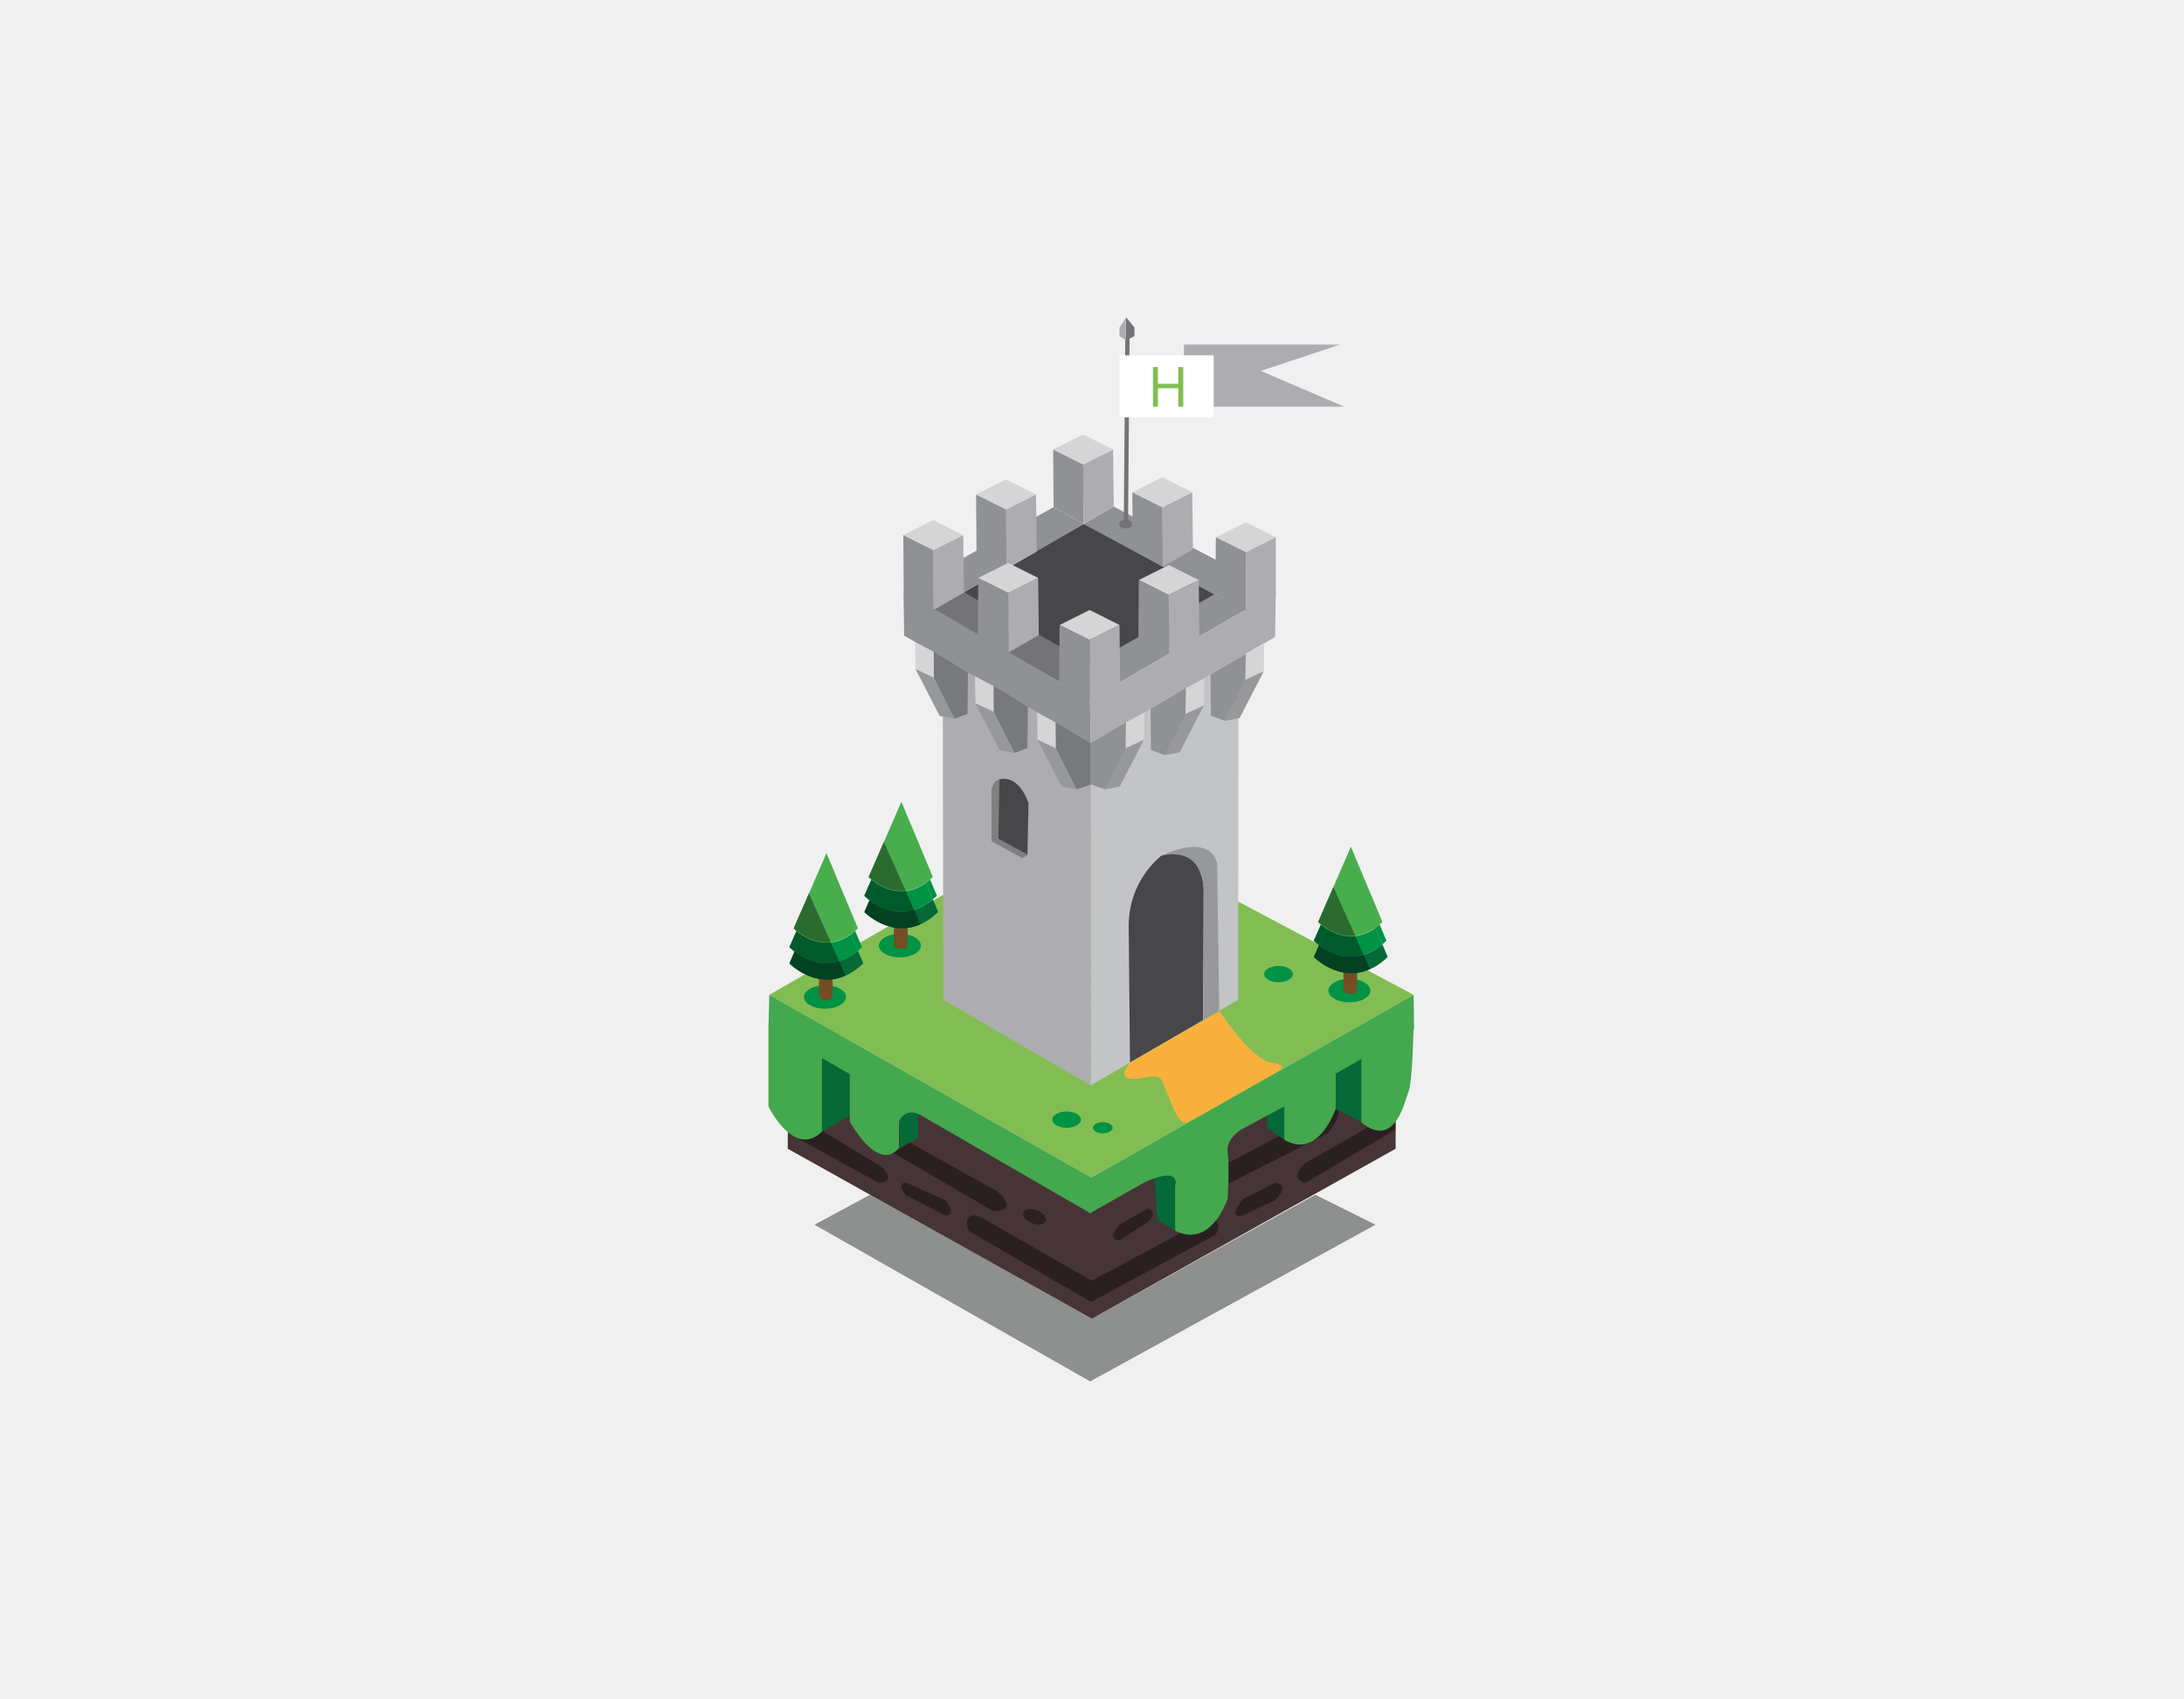
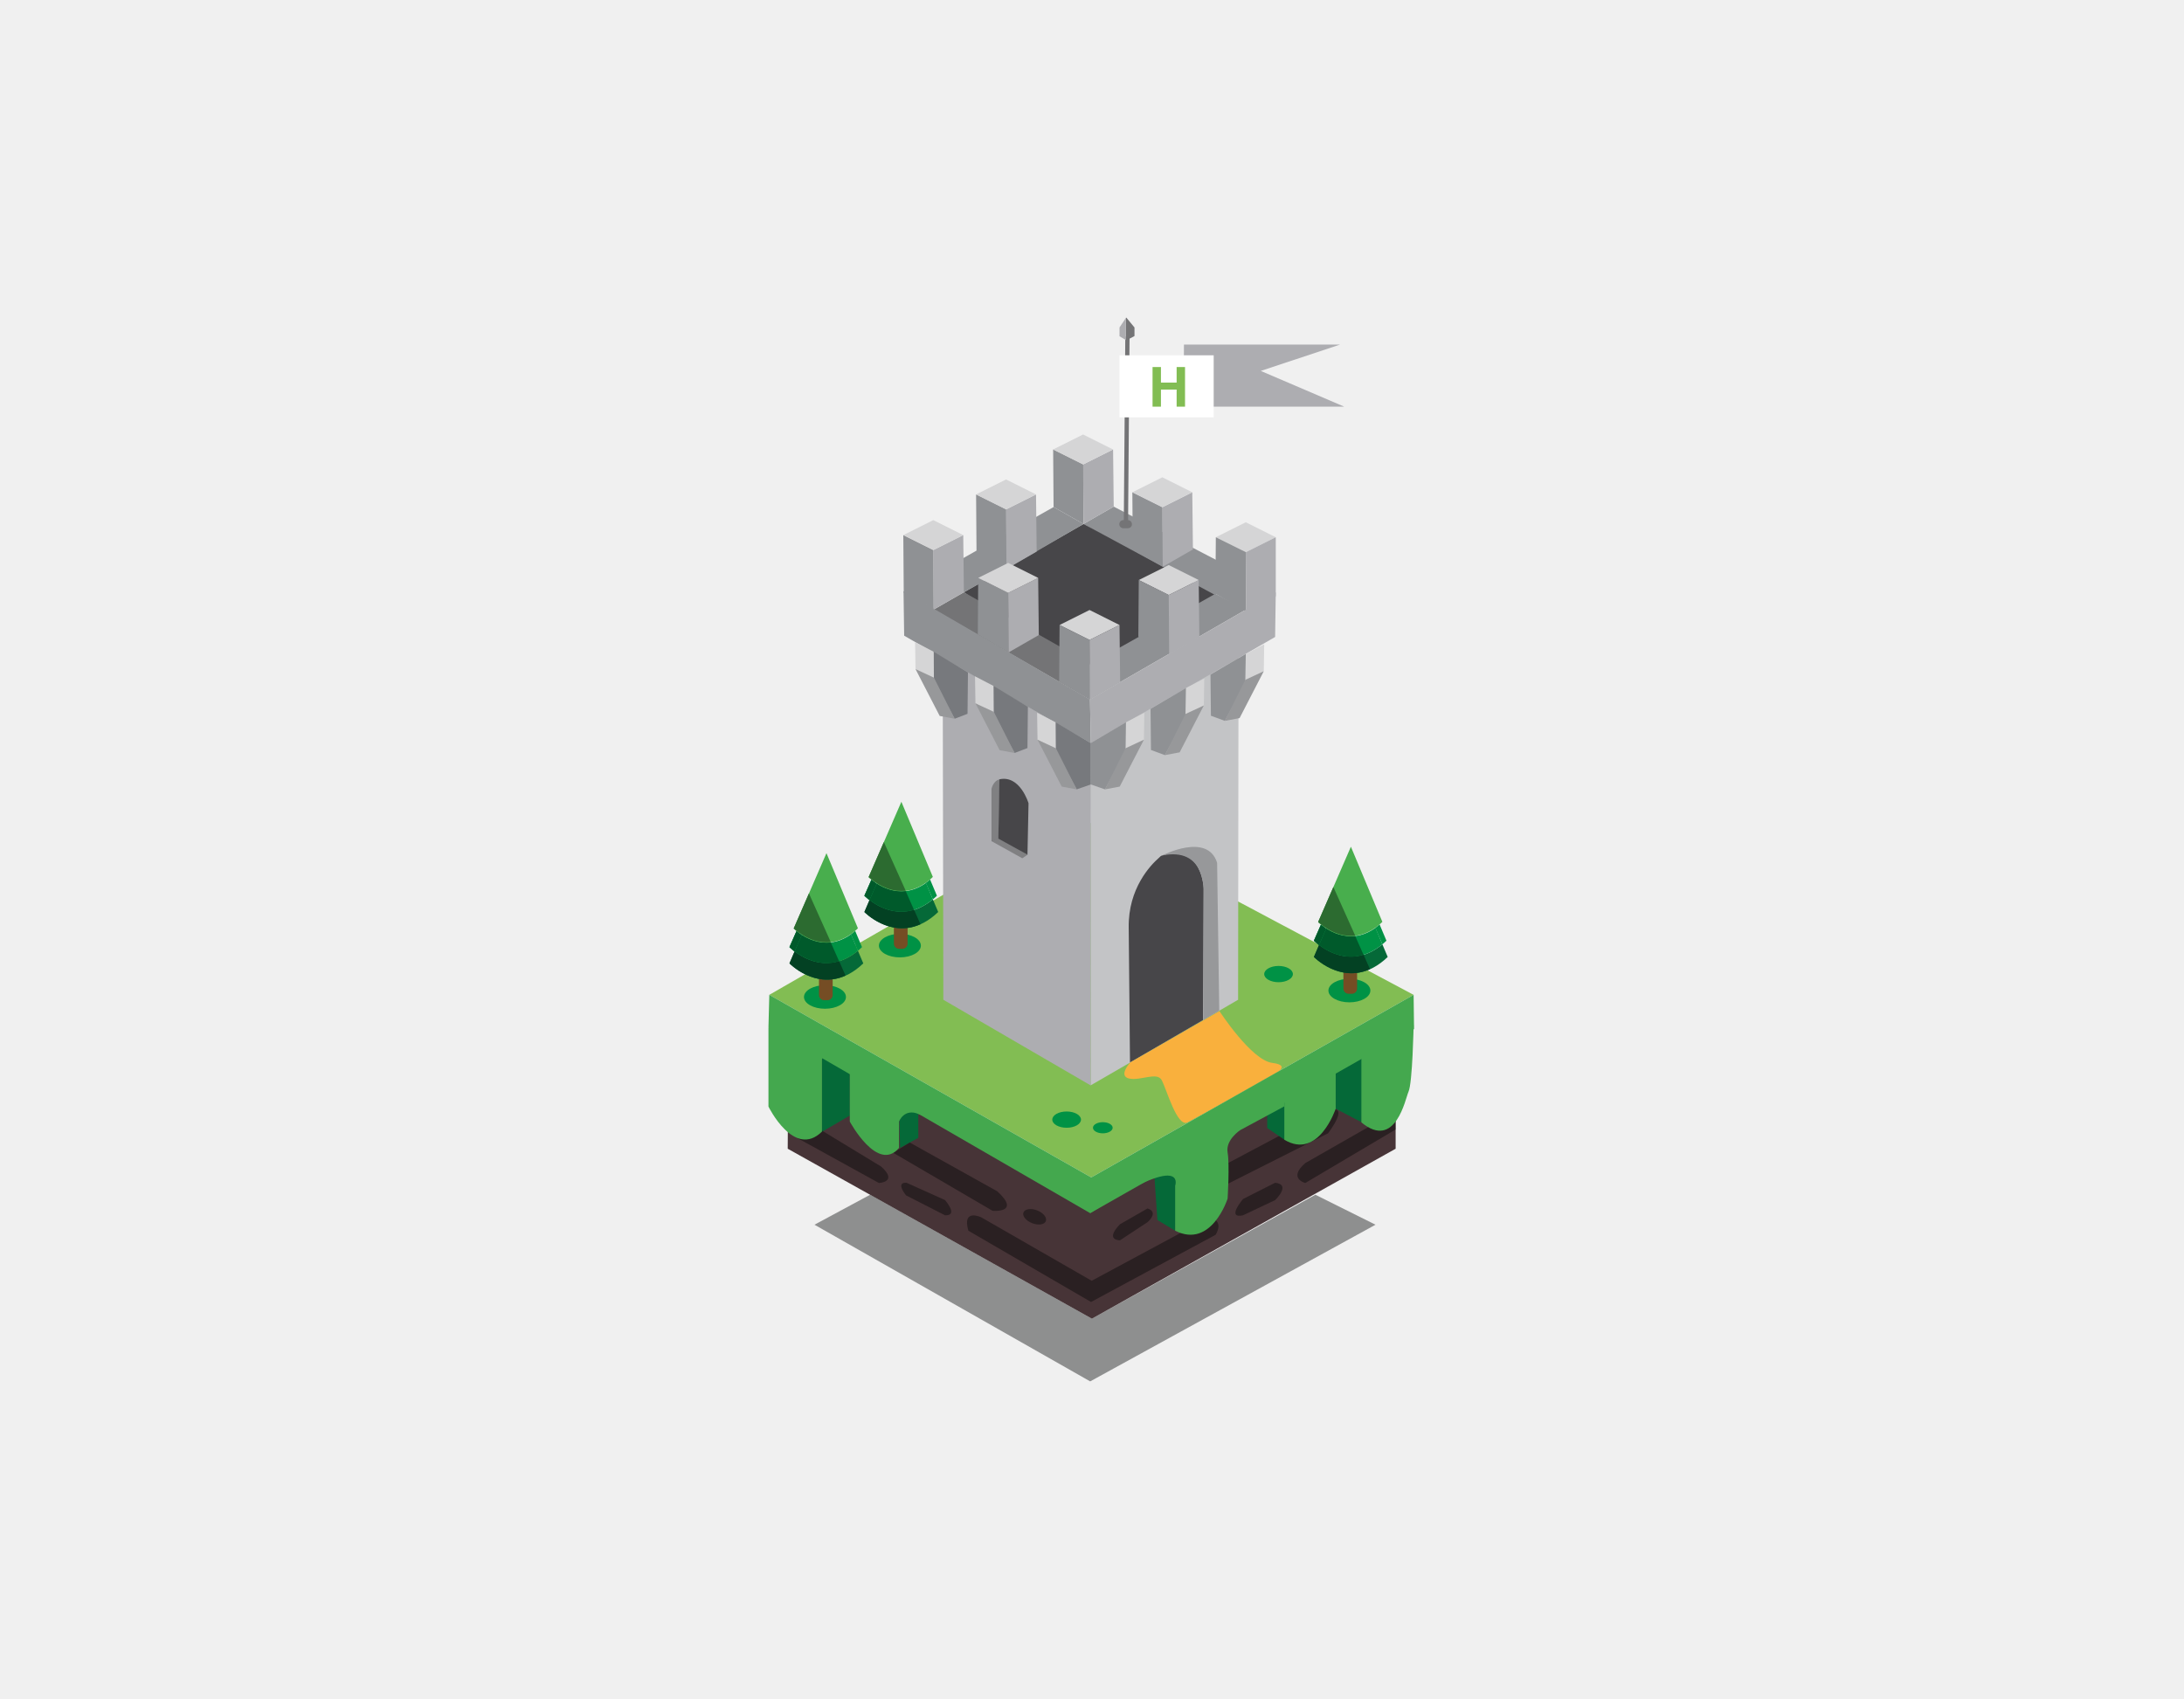
<svg xmlns="http://www.w3.org/2000/svg" version="1.1" id="Ebene_1" x="0px" y="0px" viewBox="0 0 1020.3 793.7" style="enable-background:new 0 0 1020.3 793.7;" xml:space="preserve">
  <style type="text/css">
+   #XMLID_680_ {
+     font-family: sans-serif;
+     font-weight: bold;
+   }
	.st0{fill:#473437;}
	.st1{fill:#82BD53;}
	.st2{fill:#8F9194;}
	.st3{fill:#474649;}
	.st4{fill:#ADADB1;}
	.st5{fill:#D5D5D6;}
	.st6{fill:#C3C4C6;}
	.st7{fill:#747476;}
	.st8{fill:#97989A;}
	.st9{fill:#77797D;}
	.st10{opacity:0.49;fill:#515152;enable-background:new    ;}
	.st11{opacity:0.57;fill:#44A84E;enable-background:new    ;}
	.st12{fill:#056938;}
	.st13{fill:#F9B03D;}
	.st14{fill:#009245;}
	.st15{fill:#754D24;}
	.st16{fill:#48AE4D;}
	.st17{opacity:0.39;fill:#010202;enable-background:new    ;}
	.st18{fill:none;stroke:#747476;stroke-width:2;stroke-miterlimit:10;}
	.st19{fill:#FFFFFF;}
	.st20{font-family:'Roboto-Bold';}
	.st21{font-size:25.921px;}
	.st22{opacity:0.41;}
	.st23{fill:#010202;}
	.st24{fill:#44A84E;}
	.st25{opacity:0.41;fill:#010202;enable-background:new    ;}
</style>
  <polygon id="XMLID_574_" class="st0" points="368,536.7 510.1,616.1 652,536.7 652,484 510.3,565.8 368.3,484 " />
  <polygon id="XMLID_569_" class="st1" points="359.4,464.8 509.8,550.1 660.4,464.8 504,381.6 " />
  <g id="XMLID_564_">
    <g id="XMLID_488_">
      <polygon id="XMLID_540_" class="st2" points="567.5,278.3 542.2,265.8 506.2,244.8 520.3,236.7 578.5,267   " />
      <polygon id="XMLID_539_" class="st3" points="450.3,276.7 506.2,244.8 574.7,281.8 508.6,318   " />
      <polygon id="XMLID_537_" class="st2" points="529,230 529.2,256.9 543.2,264.8 543.1,237   " />
      <polygon id="XMLID_536_" class="st4" points="557,230 557.3,256.7 543.2,264.8 543,237   " />
      <polygon id="XMLID_535_" class="st5" points="543,223 529,230 543,237 557,230   " />
      <polygon id="XMLID_489_" class="st6" points="578.4,467.1 562.1,476.6 528,496.4 509.5,507.1 509.4,347.2 578.6,307.1   " />
      <polygon id="XMLID_490_" class="st4" points="440.7,467.1 509.5,507.1 509.6,347.2 440.4,307.1   " />
      <path id="XMLID_491_" class="st7" d="M578.5,308.4" />
      <path id="XMLID_504_" class="st8" d="M450.3,276.7" />
      <polygon id="XMLID_521_" class="st7" points="509.1,310 450.3,276.7 436.2,284.8 509.2,326.8   " />
      <polygon id="XMLID_522_" class="st2" points="567.8,277.4 508.8,310.6 509.2,326.8 581.9,284.9   " />
      <polygon id="XMLID_525_" class="st5" points="509,285 495,292 509,299 523,292   " />
      <polygon id="XMLID_526_" class="st5" points="546,264 532,271 546,278 560,271   " />
      <polygon id="XMLID_528_" class="st5" points="582,244 568,251 582,258 596,251   " />
      <path id="XMLID_538_" class="st8" d="M450.3,276.7" />
      <polygon id="XMLID_492_" class="st2" points="495,292 494.8,318.4 509.2,326.8 509.1,299   " />
      <polygon id="XMLID_495_" class="st4" points="523,292 523.3,318.7 509.2,326.8 509,299   " />
      <polygon id="XMLID_501_" class="st2" points="532,271 531.8,297.4 546.2,305.4 546.1,278   " />
      <polygon id="XMLID_500_" class="st4" points="560,271 560.3,297.7 546.2,305.8 546,278   " />
      <polygon id="XMLID_503_" class="st2" points="568,251 567.8,277.4 582.2,285.8 582.1,258   " />
      <polygon id="XMLID_502_" class="st4" points="596,251 596,278.6 582.2,285.8 582,258   " />
      <g id="XMLID_1_">
        <polygon id="XMLID_4_" class="st2" points="492.2,236.9 437.2,268 450.3,276.7 470.2,265.8 506.2,244.8    " />
        <polygon id="XMLID_7_" class="st2" points="506.1,217 492,210 492.2,236.9 506.2,244.8    " />
      </g>
      <polygon id="XMLID_530_" class="st4" points="520,210 520.3,236.7 506.2,244.8 506,217   " />
      <polygon id="XMLID_529_" class="st5" points="506,203 492,210 506,217 520,210   " />
      <polygon id="XMLID_523_" class="st2" points="422.4,297 509.6,347.2 509.2,326.8 422.1,276.2   " />
      <polygon id="XMLID_542_" class="st4" points="509.6,347.2 595.7,297.6 596,276.8 509.2,326.8   " />
      <polygon id="XMLID_534_" class="st2" points="456,231 456.2,257.9 470.2,265.8 470.1,238   " />
      <polygon id="XMLID_533_" class="st4" points="484,231 484.3,257.7 470.2,265.8 470,238   " />
      <polygon id="XMLID_532_" class="st5" points="470,224 456,231 470,238 484,231   " />
      <polygon id="XMLID_497_" class="st2" points="457,270 456.8,296.4 471.2,304.8 471.1,277   " />
      <polygon id="XMLID_496_" class="st4" points="485,270 485.3,296.7 471.2,304.8 471,277   " />
      <polygon id="XMLID_524_" class="st5" points="471,263 457,270 471,277 485,270   " />
      <polygon id="XMLID_499_" class="st2" points="422,250 422.2,276.9 436.2,284.8 436.1,257   " />
      <polygon id="XMLID_498_" class="st4" points="450,250 450.3,276.7 436.2,284.8 436,257   " />
      <polygon id="XMLID_527_" class="st5" points="436,243 422,250 436,257 450,250   " />
    </g>
    <polygon id="XMLID_543_" class="st5" points="427.5,300 427.7,312.6 436.3,318.2 436.2,304.5  " />
    <polygon id="XMLID_545_" class="st9" points="452.2,314.2 436.2,304.5 436.3,318.2 446,335.8 452,333.5  " />
    <polygon id="XMLID_544_" class="st8" points="446,335.8 436.3,316.6 427.7,312.6 439,334.5  " />
    <polygon id="XMLID_549_" class="st5" points="455.5,316 455.7,328.6 464.3,334.2 464.2,320.5  " />
    <polygon id="XMLID_548_" class="st9" points="480.2,330.2 464.2,320.5 464.3,334.2 474,351.8 480,349.5  " />
    <polygon id="XMLID_547_" class="st8" points="474,351.8 464.3,332.6 455.7,328.6 467,350.5  " />
    <polygon id="XMLID_553_" class="st5" points="484.5,333 484.7,345.6 493.3,351.2 493.2,337.5  " />
    <polygon id="XMLID_552_" class="st9" points="509.6,347.2 493.2,337.5 493.3,351.2 503,368.8 509.6,366.5  " />
    <polygon id="XMLID_551_" class="st8" points="503,368.8 493.3,349.6 484.7,345.6 496,367.5  " />
    <g id="XMLID_554_">
      <polygon id="XMLID_557_" class="st5" points="534.6,333 534.4,345.6 525.8,351.2 526,337.5   " />
      <polygon id="XMLID_556_" class="st2" points="509.5,347.2 526,337.5 525.8,351.2 516.2,368.8 509.6,366.5   " />
      <polygon id="XMLID_555_" class="st8" points="516.2,368.8 525.8,349.6 534.4,345.6 523.1,367.5   " />
    </g>
    <polygon id="XMLID_560_" class="st5" points="590.6,301 590.4,313.6 581.8,319.2 582,305.5  " />
    <polygon id="XMLID_559_" class="st2" points="565.5,315.2 582,305.5 581.8,319.2 572.2,336.8 565.7,334.4  " />
    <polygon id="XMLID_558_" class="st8" points="572.2,336.8 581.8,317.6 590.4,313.6 579.1,335.5  " />
    <polygon id="XMLID_563_" class="st5" points="562.6,317 562.4,329.6 553.8,335.2 554,321.5  " />
    <polygon id="XMLID_562_" class="st2" points="537.5,331.2 554,321.5 553.8,335.2 544.2,352.8 537.7,350.4  " />
    <polygon id="XMLID_561_" class="st8" points="544.2,352.8 553.8,333.6 562.4,329.6 551.1,351.5  " />
  </g>
  <polygon id="XMLID_565_" class="st10" points="466.5,391 466.3,391.1 463.2,393 477.6,401 480.1,399.3 " />
  <path id="XMLID_567_" class="st10" d="M467,364.1l-0.5,26.9l-3.3,2.1v-24.6C463.2,368.5,464,364.8,467,364.1z" />
  <path id="XMLID_566_" class="st3" d="M466.4,391.8l13.6,7.5l0.5-24c0,0-3.9-13.3-13.6-11.2L466.4,391.8z" />
  <path id="XMLID_568_" class="st3" d="M527.3,433.4l0.6,63l34.1-19.8l0.4-61c0,0-0.5-21.5-19.2-16c-1.1,0.3-1,0.5-1.8,1.2  C537.6,404.1,527,415,527.3,433.4z" />
  <path id="XMLID_570_" class="st8" d="M569.6,472.2l-7.5,4.4l0.1-61c0,0,0.8-20-19.3-15.9c0,0,21.2-11,25.7,3.4L569.6,472.2z" />
  <path id="XMLID_578_" class="st11" d="M590.8,518.9" />
  <path id="XMLID_575_" class="st12" d="M384,528.8l13-7.6V502c0,0-9.3-18.5-13-7V528.8z" />
  <polygon id="XMLID_550_" class="st12" points="420.5,536.3 429,531.6 429,517 420,517 " />
  <polygon id="XMLID_579_" class="st12" points="636,524.3 624,518 623.4,488.3 638.8,484.4 " />
  <polygon id="XMLID_581_" class="st12" points="549,575 540.7,570 539.1,546.6 550.9,548.2 " />
  <path id="XMLID_583_" class="st13" d="M528,496.4c0,0-5.8,6.3-0.5,7.5s13.2-3.4,15.3,0.9c2.2,4.2,7.1,21.9,11.9,19.6  c4.7-2.3,39.7-22.1,39.7-22.1s9.8-4.5,0-5.7s-24.7-24.2-24.7-24.2L528,496.4z" />
  <ellipse id="XMLID_582_" class="st14" cx="498.3" cy="523.1" rx="6.7" ry="3.8" />
  <ellipse id="XMLID_584_" class="st14" cx="597.3" cy="455.1" rx="6.7" ry="3.8" />
  <ellipse id="XMLID_585_" class="st14" cx="515.2" cy="526.9" rx="4.6" ry="2.6" />
  <g id="tree_x5F_1">
    <ellipse id="XMLID_586_" class="st14" cx="385.4" cy="465.8" rx="9.8" ry="5.5" />
    <path id="XMLID_587_" class="st15" d="M386.6,467.3H385c-1.3,0-2.4-1.1-2.4-2.4v-10.5c0-1.3,1.1-2.4,2.4-2.4h1.6   c1.3,0,2.4,1.1,2.4,2.4v10.5C389,466.2,387.9,467.3,386.6,467.3z" />
    <g>
      <animateTransform repeatCount="indefinite" attributeName="transform" type="rotate" values="0 0 0; 0.7 214 88; 0 0 0" dur="4s" />
      <g id="XMLID_589_">
        <path id="XMLID_603_" class="st14" d="M372.1,435l-3.3,7.5c0,0,0.9,0.9,2.4,2.1l3.4-7.7C373.6,436.1,372.7,435.5,372.1,435z" />
        <path id="XMLID_602_" class="st14" d="M400.8,444.2c0.6-0.5,1.3-1.1,1.9-1.7l-3.2-7.6c-0.7,0.6-1.3,1.1-2,1.6L400.8,444.2z" />
        <path id="XMLID_600_" class="st12" d="M400.8,444.2c-12.8,10.6-24.6,4.1-29.5,0.3l-2.4,5.6c0,0,16.6,17.1,34.4,0L400.8,444.2z" />
        <path id="XMLID_599_" class="st14" d="M400.8,444.2l-3.2-7.7c-9.5,6.8-18.2,3.4-23,0.3l-3.4,7.7     C376.2,448.3,388,454.8,400.8,444.2z" />
        <path id="XMLID_6_" class="st16" d="M386.1,398.6l-15.3,35.2c0,0,0.4,0.5,1.3,1.1c0.6,0.5,1.5,1.2,2.5,1.8     c4.8,3.1,13.5,6.5,23-0.3c0.7-0.5,1.3-1,2-1.6c0.4-0.3,0.8-0.7,1.2-1.1L386.1,398.6z" />
      </g>
      <g id="XMLID_605_">
        <path id="XMLID_618_" class="st16" d="M372.1,435l6.7-15.5l-0.9-2l-7.1,16.3C370.8,433.8,371.3,434.3,372.1,435z" />
        <path id="XMLID_620_" class="st14" d="M372.1,435l-3.3,7.5c0,0,0.9,0.9,2.4,2.1l3.4-7.7C373.6,436.1,372.7,435.5,372.1,435z" />
        <path id="XMLID_619_" class="st17" d="M372.1,435l-3.3,7.5c0,0,0.9,0.9,2.4,2.1l3.4-7.7C373.6,436.1,372.7,435.5,372.1,435z" />
        <path id="XMLID_622_" class="st16" d="M380.5,423.2l-1.7-3.8l-6.7,15.5c0.6,0.5,1.5,1.2,2.5,1.8L380.5,423.2z" />
        <path id="XMLID_624_" class="st12" d="M371.2,444.5l-2.4,5.6c0,0,11.8,12.2,26.2,5.7l-3-6.8C382.8,451.9,375,447.4,371.2,444.5z" />
        <path id="XMLID_623_" class="st17" d="M371.2,444.5l-2.4,5.6c0,0,11.8,12.2,26.2,5.7l-3-6.8C382.8,451.9,375,447.4,371.2,444.5z" />
        <path id="XMLID_626_" class="st14" d="M392,449.1l-3.9-8.8c-5.6,0.6-10.4-1.5-13.5-3.5l-3.4,7.7C375,447.4,382.8,451.9,392,449.1     z" />
        <path id="XMLID_625_" class="st17" d="M392,449.1l-3.9-8.8c-5.6,0.6-10.4-1.5-13.5-3.5l-3.4,7.7C375,447.4,382.8,451.9,392,449.1     z" />
        <path id="XMLID_628_" class="st16" d="M388.1,440.3l-7.6-17.1l-5.9,13.6C377.7,438.8,382.5,441,388.1,440.3z" />
        <path id="XMLID_8_" class="st17" d="M380.5,423.2l-1.7-3.8l-0.9-2l-7.1,16.3c0,0,0.4,0.5,1.3,1.1c0.6,0.5,1.5,1.2,2.5,1.8     c3.1,2,7.9,4.2,13.5,3.5L380.5,423.2z" />
      </g>
    </g>
  </g>
  <line id="XMLID_683_" class="st18" x1="526" y1="244.8" x2="526.7" y2="157.2" />
  <g id="flag_x5F_grey">
    <polygon id="flag_x5F_1" class="st4" points="628,190 553,190 553.1,161 626,161 589,173.3  " />
    <animateMotion fill="remove" values="4,2; 0,0; 4,2;" additive="replace" calcMode="paced" dur="3s" accumulate="none" restart="always" repeatCount="indefinite">
		</animateMotion>
  </g>
  <g id="flag_x5F_0">
    <rect id="XMLID_679_" x="523" y="166" class="st19" width="44" height="29" />
    <text id="XMLID_680_" transform="matrix(1 0 0 1 536.1096 190)" class="st1 st20 st21">H</text>
    <animateMotion fill="remove" values="0,0; 0,4; 0,0" additive="replace" calcMode="paced" dur="3s" accumulate="none" restart="always" repeatCount="indefinite">
		</animateMotion>
  </g>
  <g id="XMLID_685_">
    <polygon id="XMLID_686_" class="st7" points="526.2,148.4 526,148.5 526,158.9 526.2,159 530,157 530,153  " />
    <polygon id="XMLID_688_" class="st4" points="523,153 523,157.1 526,158.9 526,148.5  " />
  </g>
  <g id="XMLID_696_" class="st22">
    <path id="XMLID_687_" class="st23" d="M372.5,531.7l38.1,21c0,0,9.2-0.4,1-7.7l-30.3-18.4L372.5,531.7z" />
    <path id="XMLID_689_" class="st23" d="M417.3,538.6l46.4,27.1c0,0,13.5,1.2,2.2-9.1L425,533.8L417.3,538.6z" />
    <path id="XMLID_690_" class="st23" d="M452.4,575l57.3,33.3l58.2-31.4c0,0,4.4-6.6-2.9-8.1l-55,29.6l-51.5-29.6   C458.5,568.8,449.3,564.3,452.4,575z" />
    <path id="XMLID_691_" class="st23" d="M580.7,567.8l15-7.1c0,0,7.7-7.3,0-8.1l-15,7.6C580.7,560.3,572.7,569.5,580.7,567.8z" />
    <path id="XMLID_692_" class="st23" d="M569.6,555.1l50.8-25.6c0,0,11.8-15.2-1.3-10.2l-53.5,28.4L569.6,555.1z" />
    <path id="XMLID_693_" class="st23" d="M652,527.7l-42.2,25c0,0-8.3-2.1,0-9.3l42.2-24.1V527.7z" />
    <path id="XMLID_694_" class="st23" d="M523.2,579.5l12.9-8.5c0,0,5.5-4.6,0-6.4l-12.9,7.4C523.2,572.1,515.9,579,523.2,579.5z" />
    <path id="XMLID_695_" class="st23" d="M441.5,567.8l-18.2-9.3c0,0-5.2-6.2,0.2-5.9l18,8.1C441.5,560.8,448,568,441.5,567.8z" />
    <ellipse id="XMLID_684_" transform="matrix(-0.9318 -0.363 0.363 -0.9318 727.3859 1273.792)" class="st23" cx="483.4" cy="568.6" rx="5.6" ry="3.2" />
  </g>
  <polygon id="XMLID_580_" class="st12" points="600.2,532.6 592,527 592,515 603,510 " />
  <path id="XMLID_577_" class="st24" d="M600,516.9L579.4,528c0,0-6.9,4.5-5.9,10.4c1,5.8,0,21.6,0,21.6s-7.5,23.6-24.5,15v-21  c0,0,6-16.8-39.7,12.8l7.8-16.7l82.9-43V516.9z" />
  <path id="XMLID_576_" class="st24" d="M660.4,479c0,0-0.5,27-2.4,31.1c-1.4,3-6,27.5-22,14.3V493c0,0-5-7.5-12,7.5V518  c0,0-8,24.1-24,14.5V507l58.4-34L660.4,479z" />
  <polygon id="XMLID_3_" class="st24" points="660.4,464.8 509.8,550.1 359.4,464.8 359,479.9 509.3,566.8 660.6,480.8 " />
  <path id="XMLID_546_" class="st24" d="M359,480v37c0,0,12,24.5,25,11.7V495c0,0,3-11.7,13,6.8V524c0,0,13,24.2,23,12.3V524  c0,0,2.4-6.5,9.4-3.4s6.2-4.7,6.2-4.7l-62.3-38.4L359,480z" />
  <polygon id="XMLID_2_" class="st25" points="614.5,558.2 510.1,616.1 406.5,558.2 380.5,572.2 509.3,645.4 642.6,572.2 " />
  <g id="tree_x5F_2">
    <ellipse id="XMLID_27_" class="st14" cx="420.4" cy="441.8" rx="9.8" ry="5.5" />
    <path id="XMLID_26_" class="st15" d="M421.6,443.3H420c-1.3,0-2.4-1.1-2.4-2.4v-10.5c0-1.3,1.1-2.4,2.4-2.4h1.6   c1.3,0,2.4,1.1,2.4,2.4v10.5C424,442.2,422.9,443.3,421.6,443.3z" />
    <g>
      <animateTransform repeatCount="indefinite" attributeName="transform" type="rotate" values="0 0 0; 0.25 214 88; 0 0 0;" dur="4s" />
      <g id="XMLID_20_">
        <path id="XMLID_25_" class="st14" d="M407.1,411l-3.3,7.5c0,0,0.9,0.9,2.4,2.1l3.4-7.7C408.6,412.1,407.7,411.5,407.1,411z" />
        <path id="XMLID_24_" class="st14" d="M435.8,420.2c0.6-0.5,1.3-1.1,1.9-1.7l-3.2-7.6c-0.7,0.6-1.3,1.1-2,1.6L435.8,420.2z" />
        <path id="XMLID_23_" class="st12" d="M435.8,420.2c-12.8,10.6-24.6,4.1-29.5,0.3l-2.4,5.6c0,0,16.6,17.1,34.4,0L435.8,420.2z" />
        <path id="XMLID_22_" class="st14" d="M435.8,420.2l-3.2-7.7c-9.5,6.8-18.2,3.4-23,0.3l-3.4,7.7     C411.2,424.3,423,430.8,435.8,420.2z" />
        <path id="XMLID_21_" class="st16" d="M421.1,374.6l-15.3,35.2c0,0,0.4,0.5,1.3,1.1c0.6,0.5,1.5,1.2,2.5,1.8     c4.8,3.1,13.5,6.5,23-0.3c0.7-0.5,1.3-1,2-1.6c0.4-0.3,0.8-0.7,1.2-1.1L421.1,374.6z" />
      </g>
      <g id="XMLID_9_">
        <path id="XMLID_19_" class="st16" d="M407.1,411l6.7-15.5l-0.9-2l-7.1,16.3C405.8,409.8,406.3,410.3,407.1,411z" />
        <path id="XMLID_18_" class="st14" d="M407.1,411l-3.3,7.5c0,0,0.9,0.9,2.4,2.1l3.4-7.7C408.6,412.1,407.7,411.5,407.1,411z" />
        <path id="XMLID_17_" class="st17" d="M407.1,411l-3.3,7.5c0,0,0.9,0.9,2.4,2.1l3.4-7.7C408.6,412.1,407.7,411.5,407.1,411z" />
        <path id="XMLID_16_" class="st16" d="M415.5,399.2l-1.7-3.8l-6.7,15.5c0.6,0.5,1.5,1.2,2.5,1.8L415.5,399.2z" />
        <path id="XMLID_15_" class="st12" d="M406.2,420.5l-2.4,5.6c0,0,11.8,12.2,26.2,5.7l-3-6.8C417.8,427.9,410,423.4,406.2,420.5z" />
        <path id="XMLID_14_" class="st17" d="M406.2,420.5l-2.4,5.6c0,0,11.8,12.2,26.2,5.7l-3-6.8C417.8,427.9,410,423.4,406.2,420.5z" />
        <path id="XMLID_13_" class="st14" d="M427,425.1l-3.9-8.8c-5.6,0.6-10.4-1.5-13.5-3.5l-3.4,7.7C410,423.4,417.8,427.9,427,425.1z     " />
        <path id="XMLID_12_" class="st17" d="M427,425.1l-3.9-8.8c-5.6,0.6-10.4-1.5-13.5-3.5l-3.4,7.7C410,423.4,417.8,427.9,427,425.1z     " />
        <path id="XMLID_11_" class="st16" d="M423.1,416.3l-7.6-17.1l-5.9,13.6C412.7,414.8,417.5,417,423.1,416.3z" />
        <path id="XMLID_10_" class="st17" d="M415.5,399.2l-1.7-3.8l-0.9-2l-7.1,16.3c0,0,0.4,0.5,1.3,1.1c0.6,0.5,1.5,1.2,2.5,1.8     c3.1,2,7.9,4.2,13.5,3.5L415.5,399.2z" />
      </g>
    </g>
  </g>
  <g id="tree_x5F_3">
    <ellipse id="XMLID_47_" class="st14" cx="630.4" cy="462.8" rx="9.8" ry="5.5" />
    <path id="XMLID_46_" class="st15" d="M631.6,464.3H630c-1.3,0-2.4-1.1-2.4-2.4v-10.5c0-1.3,1.1-2.4,2.4-2.4h1.6   c1.3,0,2.4,1.1,2.4,2.4v10.5C634,463.2,632.9,464.3,631.6,464.3z" />
    <g>
      <animateTransform repeatCount="indefinite" attributeName="transform" type="rotate" values="0 0 0; 0.25 214 88; 0 0 0;" dur="4s" />
      <g id="XMLID_40_">
        <path id="XMLID_45_" class="st14" d="M617.1,432l-3.3,7.5c0,0,0.9,0.9,2.4,2.1l3.4-7.7C618.6,433.1,617.7,432.5,617.1,432z" />
        <path id="XMLID_44_" class="st14" d="M645.8,441.2c0.6-0.5,1.3-1.1,1.9-1.7l-3.2-7.6c-0.7,0.6-1.3,1.1-2,1.6L645.8,441.2z" />
        <path id="XMLID_43_" class="st12" d="M645.8,441.2c-12.8,10.6-24.6,4.1-29.5,0.3l-2.4,5.6c0,0,16.6,17.1,34.4,0L645.8,441.2z" />
        <path id="XMLID_42_" class="st14" d="M645.8,441.2l-3.2-7.7c-9.5,6.8-18.2,3.4-23,0.3l-3.4,7.7     C621.2,445.3,633,451.8,645.8,441.2z" />
        <path id="XMLID_41_" class="st16" d="M631.1,395.6l-15.3,35.2c0,0,0.4,0.5,1.3,1.1c0.6,0.5,1.5,1.2,2.5,1.8     c4.8,3.1,13.5,6.5,23-0.3c0.7-0.5,1.3-1,2-1.6c0.4-0.3,0.8-0.7,1.2-1.1L631.1,395.6z" />
      </g>
      <g id="XMLID_29_">
        <path id="XMLID_39_" class="st16" d="M617.1,432l6.7-15.5l-0.9-2l-7.1,16.3C615.8,430.8,616.3,431.3,617.1,432z" />
        <path id="XMLID_38_" class="st14" d="M617.1,432l-3.3,7.5c0,0,0.9,0.9,2.4,2.1l3.4-7.7C618.6,433.1,617.7,432.5,617.1,432z" />
        <path id="XMLID_37_" class="st17" d="M617.1,432l-3.3,7.5c0,0,0.9,0.9,2.4,2.1l3.4-7.7C618.6,433.1,617.7,432.5,617.1,432z" />
        <path id="XMLID_36_" class="st16" d="M625.5,420.2l-1.7-3.8l-6.7,15.5c0.6,0.5,1.5,1.2,2.5,1.8L625.5,420.2z" />
        <path id="XMLID_35_" class="st12" d="M616.2,441.5l-2.4,5.6c0,0,11.8,12.2,26.2,5.7l-3-6.8C627.8,448.9,620,444.4,616.2,441.5z" />
        <path id="XMLID_34_" class="st17" d="M616.2,441.5l-2.4,5.6c0,0,11.8,12.2,26.2,5.7l-3-6.8C627.8,448.9,620,444.4,616.2,441.5z" />
        <path id="XMLID_33_" class="st14" d="M637,446.1l-3.9-8.8c-5.6,0.6-10.4-1.5-13.5-3.5l-3.4,7.7C620,444.4,627.8,448.9,637,446.1z     " />
        <path id="XMLID_32_" class="st17" d="M637,446.1l-3.9-8.8c-5.6,0.6-10.4-1.5-13.5-3.5l-3.4,7.7C620,444.4,627.8,448.9,637,446.1z     " />
        <path id="XMLID_31_" class="st16" d="M633.1,437.3l-7.6-17.1l-5.9,13.6C622.7,435.8,627.5,438,633.1,437.3z" />
        <path id="XMLID_30_" class="st17" d="M625.5,420.2l-1.7-3.8l-0.9-2l-7.1,16.3c0,0,0.4,0.5,1.3,1.1c0.6,0.5,1.5,1.2,2.5,1.8     c3.1,2,7.9,4.2,13.5,3.5L625.5,420.2z" />
      </g>
    </g>
  </g>
  <path id="XMLID_5_" class="st7" d="M526.9,246.8h-2.1c-1.1,0-1.9-0.9-1.9-1.9l0,0c0-1.1,0.9-1.9,1.9-1.9h2.1c1.1,0,1.9,0.9,1.9,1.9  l0,0C528.9,245.9,528,246.8,526.9,246.8z" />
</svg>
